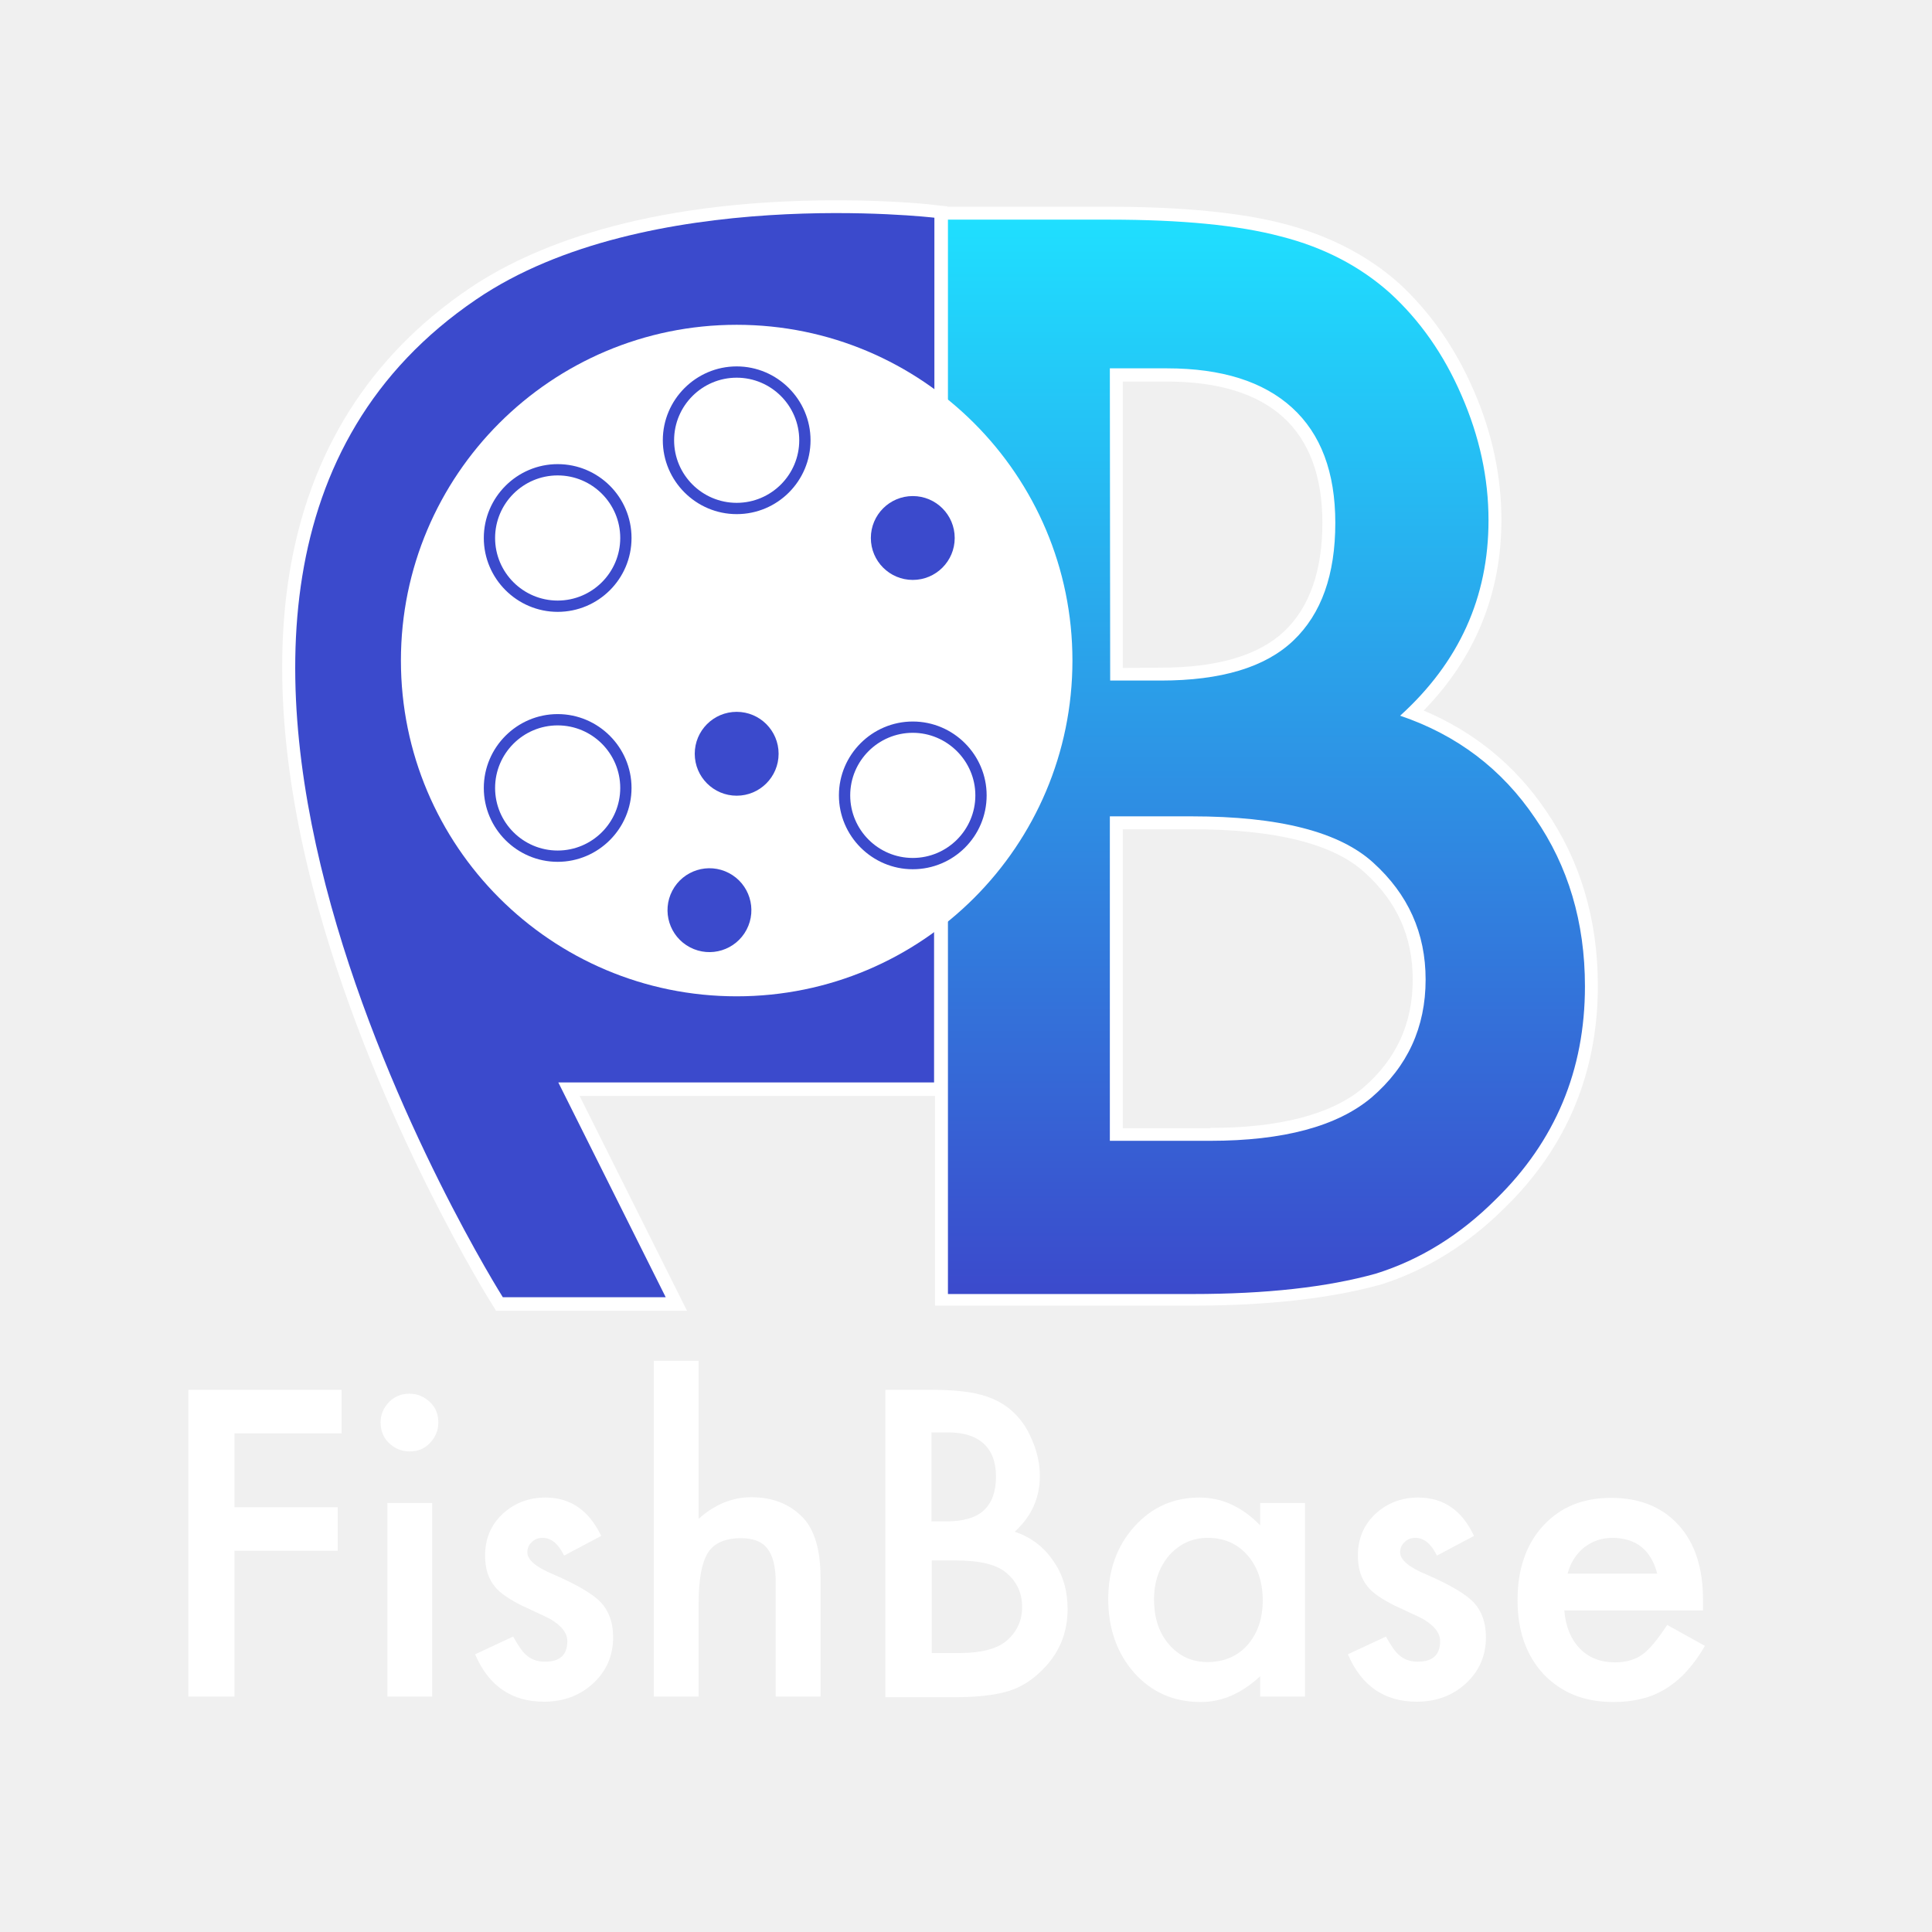
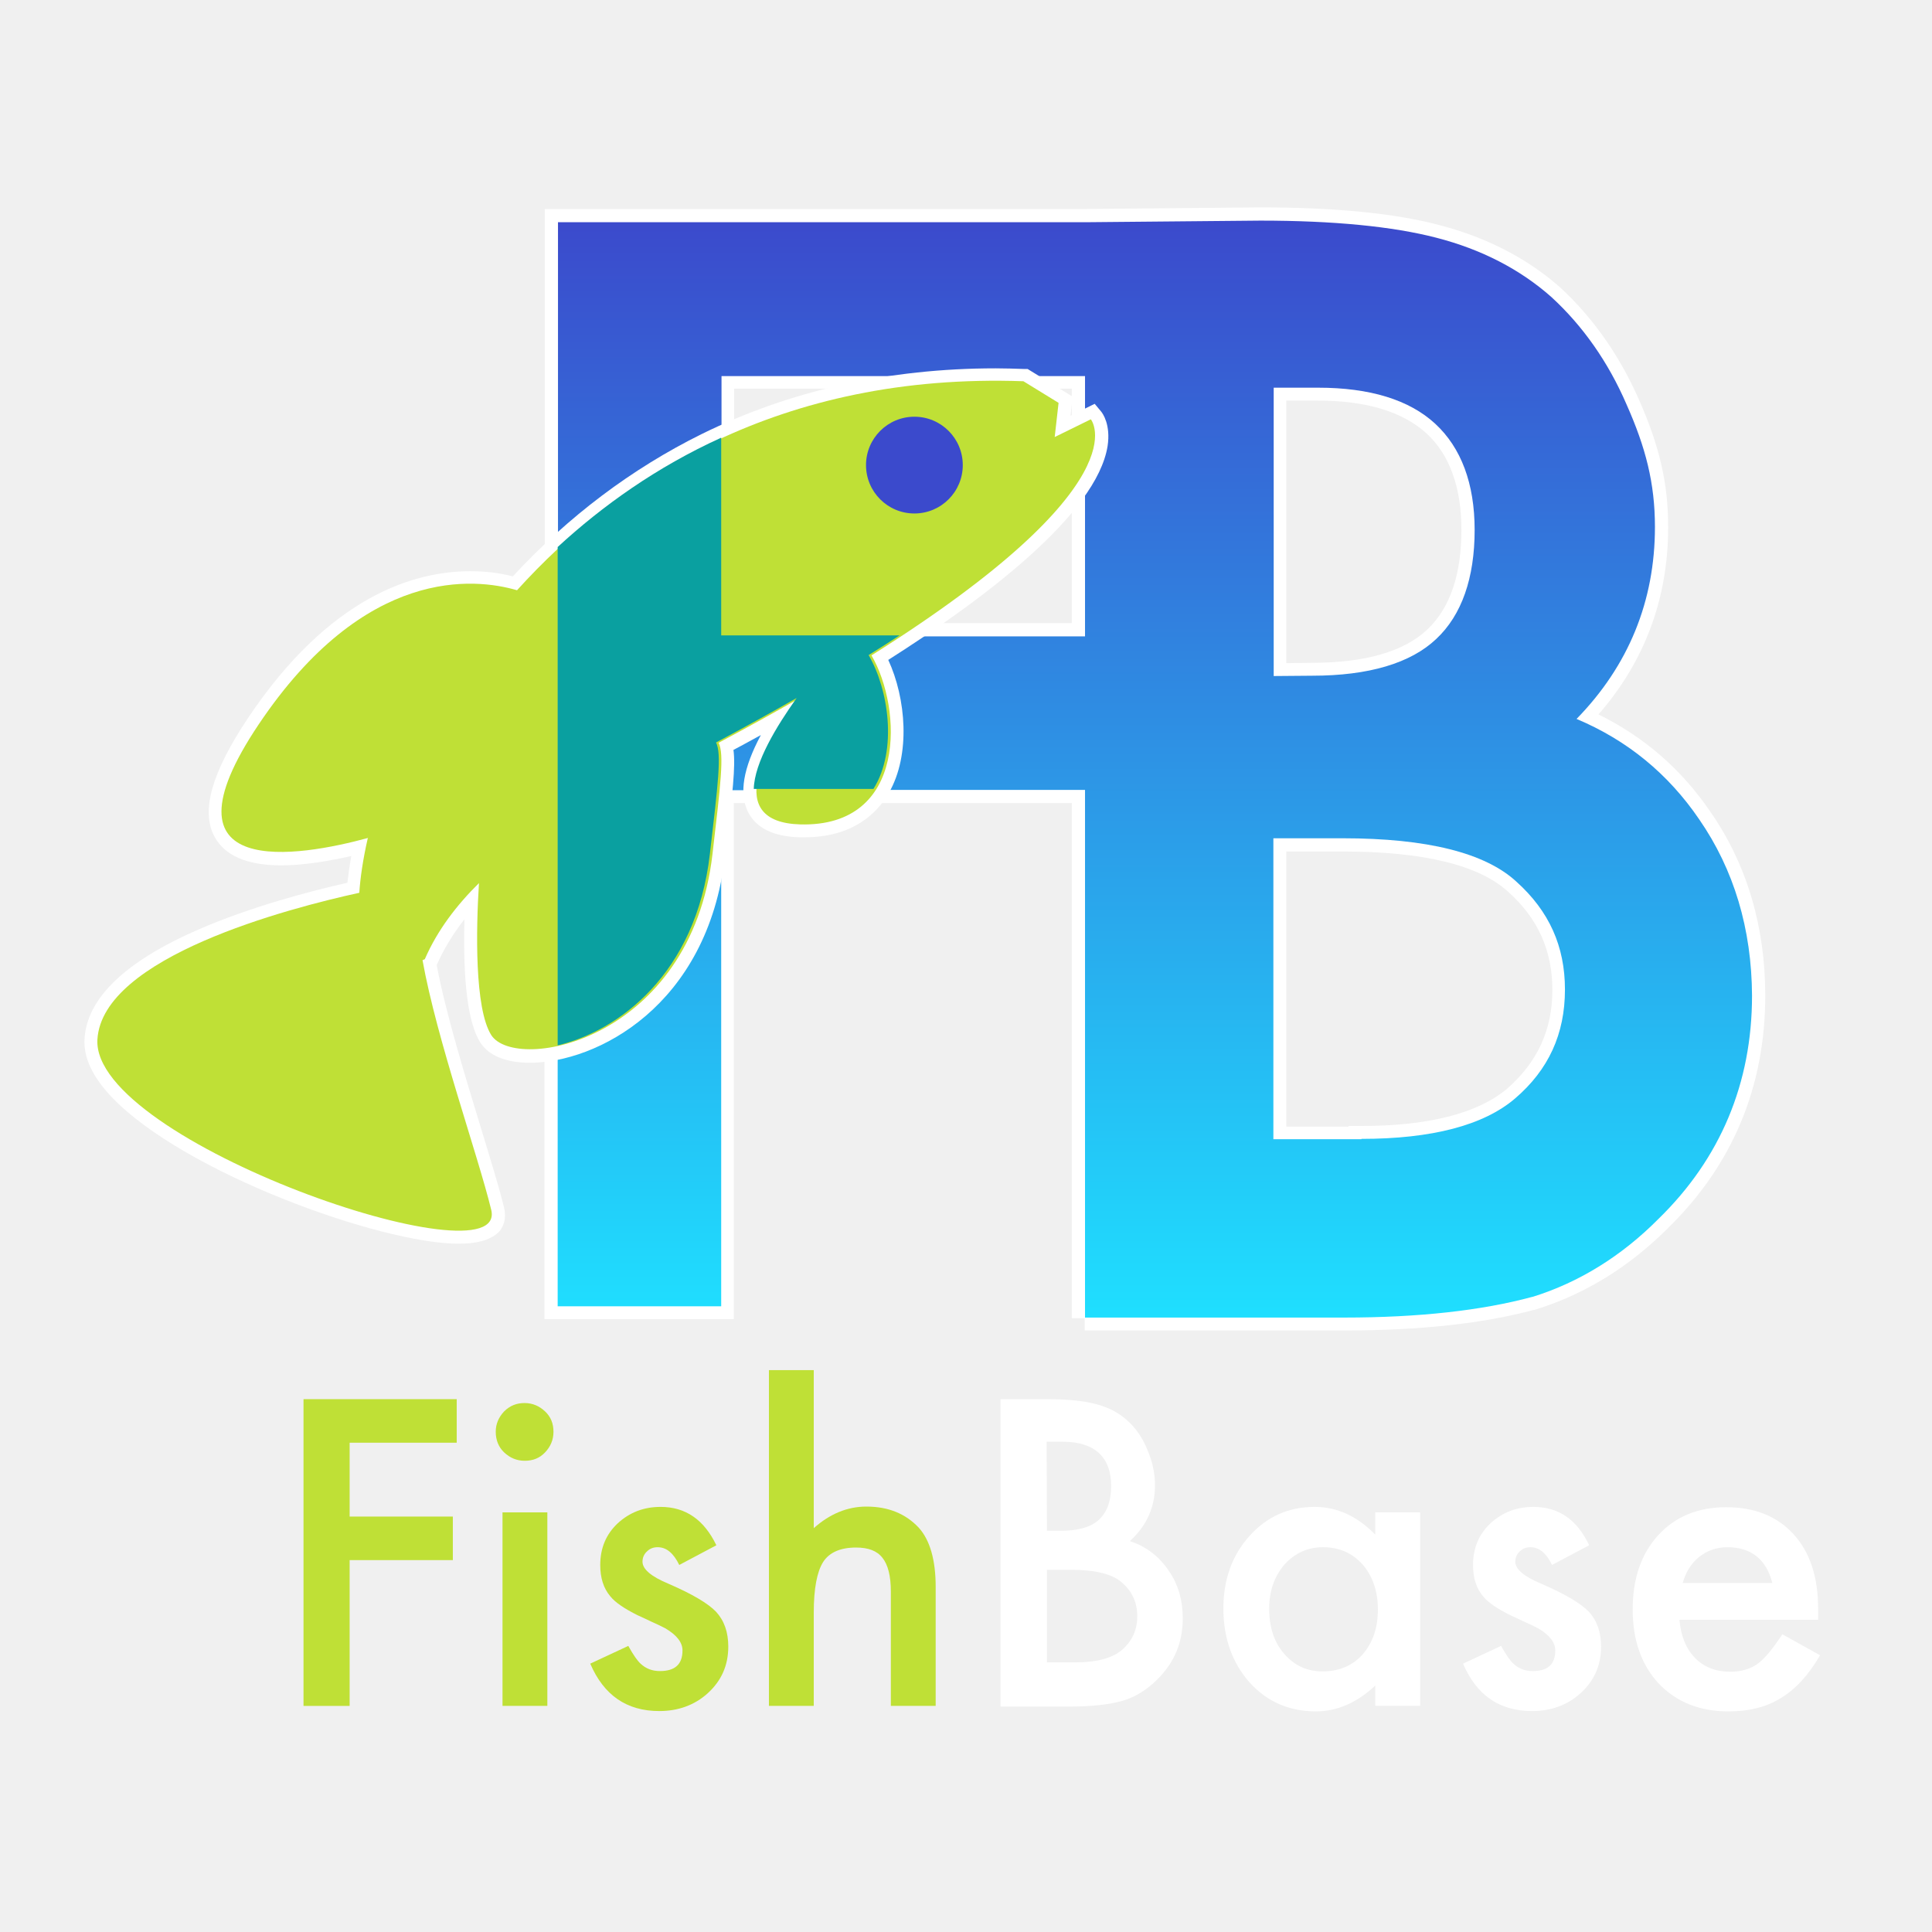
<svg xmlns="http://www.w3.org/2000/svg" version="1.1" id="Layer_1" x="0px" y="0px" viewBox="0 0 599 599" style="enable-background:new 0 0 599 599;" xml:space="preserve">
  <style type="text/css">
- 	.st0{fill:#FFFFFF;}
- 	.st1{fill:url(#SVGID_1_);}
+ 	.st0{fill:#BFE036;}
+ 	.st1{fill:#FFFFFF;}
	.st2{fill:#3B4ACC;}
+ 	.st3{fill:url(#SVGID_1_);}
+ 	.st4{fill:url(#SVGID_2_);}
+ 	.st5{fill:#0AA0A0;}
</style>
  <g>
    <g>
-       <path class="st0" d="M105.9,444.4H72.7v22.9h32v13.5h-32V526H58.4v-95.1h47.5V444.4z" />
-       <path class="st0" d="M118,441c0-2.4,0.9-4.5,2.6-6.3c1.8-1.8,3.9-2.6,6.3-2.6c2.5,0,4.6,0.9,6.4,2.6c1.8,1.7,2.6,3.8,2.6,6.3    c0,2.5-0.9,4.6-2.6,6.4c-1.7,1.8-3.8,2.6-6.3,2.6c-2.5,0-4.6-0.9-6.4-2.6C118.9,445.8,118,443.6,118,441z M134,466v60h-13.9v-60    H134z" />
-       <path class="st0" d="M186.4,476.2l-11.5,6.1c-1.8-3.7-4-5.5-6.7-5.5c-1.3,0-2.4,0.4-3.3,1.3c-0.9,0.8-1.4,1.9-1.4,3.2    c0,2.3,2.7,4.6,8,6.8c7.4,3.2,12.3,6.1,14.8,8.7c2.5,2.7,3.8,6.3,3.8,10.8c0,5.8-2.1,10.6-6.4,14.5c-4.1,3.7-9.2,5.5-15,5.5    c-10.1,0-17.2-4.9-21.4-14.7l11.8-5.5c1.6,2.9,2.9,4.7,3.8,5.5c1.7,1.6,3.7,2.3,6,2.3c4.7,0,7-2.1,7-6.4c0-2.5-1.8-4.8-5.4-6.9    c-1.4-0.7-2.8-1.4-4.2-2c-1.4-0.7-2.8-1.3-4.3-2c-4-2-6.9-3.9-8.5-5.9c-2.1-2.5-3.1-5.7-3.1-9.7c0-5.2,1.8-9.5,5.4-12.9    c3.7-3.4,8.1-5.1,13.3-5.1C176.9,464.3,182.6,468.3,186.4,476.2z" />
-       <path class="st0" d="M202.7,421.9h13.9v49c4.9-4.4,10.4-6.7,16.3-6.7c6.8,0,12.2,2.2,16.3,6.6c3.4,3.8,5.2,9.9,5.2,18.3V526h-13.9    v-35.5c0-4.8-0.9-8.3-2.6-10.4c-1.7-2.2-4.4-3.2-8.2-3.2c-4.8,0-8.3,1.5-10.2,4.5c-1.9,3-2.9,8.3-2.9,15.6v29h-13.9V421.9z" />
-       <path class="st0" d="M274.5,526v-95.1h14.3c6.4,0,11.4,0.5,15.2,1.5c3.8,1,7,2.6,9.7,5c2.7,2.4,4.8,5.4,6.3,9.1    c1.6,3.7,2.4,7.4,2.4,11.1c0,6.8-2.6,12.6-7.8,17.3c5.1,1.7,9,4.7,12,9.1c3,4.3,4.4,9.2,4.4,14.9c0,7.4-2.6,13.7-7.9,18.9    c-3.2,3.2-6.7,5.4-10.7,6.6c-4.3,1.2-9.7,1.8-16.2,1.8H274.5z M288.9,471.7h4.5c5.3,0,9.3-1.2,11.7-3.5c2.5-2.4,3.7-5.8,3.7-10.4    c0-4.5-1.3-7.9-3.8-10.2c-2.5-2.3-6.2-3.5-11.1-3.5h-5.1V471.7z M288.9,512.5h8.9c6.5,0,11.3-1.3,14.3-3.8    c3.2-2.8,4.8-6.2,4.8-10.5c0-4.1-1.5-7.6-4.6-10.3c-3-2.8-8.4-4.1-16.1-4.1h-7.3V512.5z" />
-       <path class="st0" d="M390.7,466h13.9v60h-13.9v-6.3c-5.7,5.3-11.8,8-18.4,8c-8.3,0-15.2-3-20.6-9c-5.4-6.1-8.1-13.8-8.1-22.9    c0-9,2.7-16.5,8.1-22.5c5.4-6,12.1-9,20.2-9c7,0,13.2,2.9,18.8,8.6V466z M357.8,495.8c0,5.8,1.5,10.4,4.6,14    c3.2,3.7,7.1,5.5,12,5.5c5.1,0,9.3-1.8,12.4-5.3c3.2-3.7,4.7-8.3,4.7-13.9c0-5.6-1.6-10.3-4.7-13.9c-3.2-3.6-7.3-5.4-12.3-5.4    c-4.8,0-8.7,1.8-12,5.4C359.4,485.9,357.8,490.4,357.8,495.8z" />
-       <path class="st0" d="M457,476.2l-11.5,6.1c-1.8-3.7-4-5.5-6.7-5.5c-1.3,0-2.4,0.4-3.3,1.3c-0.9,0.8-1.4,1.9-1.4,3.2    c0,2.3,2.7,4.6,8,6.8c7.4,3.2,12.3,6.1,14.8,8.7c2.5,2.7,3.8,6.3,3.8,10.8c0,5.8-2.1,10.6-6.4,14.5c-4.1,3.7-9.2,5.5-15,5.5    c-10.1,0-17.2-4.9-21.4-14.7l11.8-5.5c1.6,2.9,2.9,4.7,3.8,5.5c1.7,1.6,3.7,2.3,6,2.3c4.7,0,7-2.1,7-6.4c0-2.5-1.8-4.8-5.4-6.9    c-1.4-0.7-2.8-1.4-4.2-2c-1.4-0.7-2.8-1.3-4.3-2c-4-2-6.9-3.9-8.5-5.9c-2.1-2.5-3.1-5.7-3.1-9.7c0-5.2,1.8-9.5,5.4-12.9    c3.7-3.4,8.1-5.1,13.3-5.1C447.6,464.3,453.3,468.3,457,476.2z" />
-       <path class="st0" d="M528,499.3h-43c0.4,4.9,2,8.9,4.8,11.8c2.8,2.9,6.5,4.3,10.9,4.3c3.4,0,6.3-0.8,8.6-2.5    c2.2-1.6,4.7-4.7,7.6-9.1l11.7,6.5c-1.8,3.1-3.7,5.7-5.7,7.9c-2,2.2-4.2,4-6.5,5.4c-2.3,1.4-4.8,2.5-7.5,3.1c-2.7,0.7-5.6,1-8.7,1    c-9,0-16.1-2.9-21.6-8.6c-5.4-5.8-8.1-13.5-8.1-23c0-9.5,2.6-17.2,7.9-23c5.3-5.8,12.3-8.7,21.1-8.7c8.8,0,15.8,2.8,20.9,8.4    c5.1,5.6,7.6,13.3,7.6,23.2L528,499.3z M513.8,487.9c-1.9-7.4-6.6-11.1-14-11.1c-1.7,0-3.3,0.3-4.7,0.8c-1.5,0.5-2.8,1.3-4,2.2    c-1.2,1-2.2,2.1-3.1,3.5c-0.9,1.4-1.5,2.9-2,4.6H513.8z" />
+       <path class="st0" d="M141.6,447.3h-33.2v22.9h32v13.5h-32v45.2H94.1v-95.1h47.5V447.3z" />
+       <path class="st0" d="M153.7,443.9c0-2.4,0.9-4.5,2.6-6.3c1.8-1.8,3.9-2.6,6.3-2.6c2.5,0,4.6,0.9,6.4,2.6s2.6,3.8,2.6,6.3    s-0.9,4.6-2.6,6.4c-1.7,1.8-3.8,2.6-6.3,2.6s-4.6-0.9-6.4-2.6C154.6,448.7,153.7,446.5,153.7,443.9z M169.7,468.9v60h-13.9v-60    H169.7z" />
+       <path class="st0" d="M222.1,479.1l-11.5,6.1c-1.8-3.7-4-5.5-6.7-5.5c-1.3,0-2.4,0.4-3.3,1.3c-0.9,0.8-1.4,1.9-1.4,3.2    c0,2.3,2.7,4.6,8,6.8c7.4,3.2,12.3,6.1,14.8,8.7c2.5,2.7,3.8,6.3,3.8,10.8c0,5.8-2.1,10.6-6.4,14.5c-4.1,3.7-9.2,5.5-15,5.5    c-10.1,0-17.2-4.9-21.4-14.7l11.8-5.5c1.6,2.9,2.9,4.7,3.8,5.5c1.7,1.6,3.7,2.3,6,2.3c4.7,0,7-2.1,7-6.4c0-2.5-1.8-4.8-5.4-6.9    c-1.4-0.7-2.8-1.4-4.2-2c-1.4-0.7-2.8-1.3-4.3-2c-4-2-6.9-3.9-8.5-5.9c-2.1-2.5-3.1-5.7-3.1-9.7c0-5.2,1.8-9.5,5.4-12.9    c3.7-3.4,8.1-5.1,13.3-5.1C212.6,467.2,218.3,471.2,222.1,479.1z" />
+       <path class="st0" d="M238.4,424.8h13.9v49c4.9-4.4,10.4-6.7,16.3-6.7c6.8,0,12.2,2.2,16.3,6.6c3.4,3.8,5.2,9.9,5.2,18.3v36.9    h-13.9v-35.5c0-4.8-0.9-8.3-2.6-10.4c-1.7-2.2-4.4-3.2-8.2-3.2c-4.8,0-8.3,1.5-10.2,4.5c-1.9,3-2.9,8.3-2.9,15.6v29h-13.9    L238.4,424.8L238.4,424.8z" />
+       <path class="st1" d="M310.2,528.9v-95.1h14.3c6.4,0,11.4,0.5,15.2,1.5c3.8,1,7,2.6,9.7,5s4.8,5.4,6.3,9.1    c1.6,3.7,2.4,7.4,2.4,11.1c0,6.8-2.6,12.6-7.8,17.3c5.1,1.7,9,4.7,12,9.1c3,4.3,4.4,9.2,4.4,14.9c0,7.4-2.6,13.7-7.9,18.9    c-3.2,3.2-6.7,5.4-10.7,6.6c-4.3,1.2-9.7,1.8-16.2,1.8h-21.7V528.9z M324.6,474.6h4.5c5.3,0,9.3-1.2,11.7-3.5    c2.5-2.4,3.7-5.8,3.7-10.4c0-4.5-1.3-7.9-3.8-10.2c-2.5-2.3-6.2-3.5-11.1-3.5h-5.1L324.6,474.6L324.6,474.6z M324.6,515.4h8.9    c6.5,0,11.3-1.3,14.3-3.8c3.2-2.8,4.8-6.2,4.8-10.5c0-4.1-1.5-7.6-4.6-10.3c-3-2.8-8.4-4.1-16.1-4.1h-7.3L324.6,515.4L324.6,515.4    z" />
+       <path class="st1" d="M426.4,468.9h13.9v60h-13.9v-6.3c-5.7,5.3-11.8,8-18.4,8c-8.3,0-15.2-3-20.6-9c-5.4-6.1-8.1-13.8-8.1-22.9    c0-9,2.7-16.5,8.1-22.5s12.1-9,20.2-9c7,0,13.2,2.9,18.8,8.6V468.9z M393.5,498.7c0,5.8,1.5,10.4,4.6,14c3.2,3.7,7.1,5.5,12,5.5    c5.1,0,9.3-1.8,12.4-5.3c3.2-3.7,4.7-8.3,4.7-13.9s-1.6-10.3-4.7-13.9c-3.2-3.6-7.3-5.4-12.3-5.4c-4.8,0-8.7,1.8-12,5.4    C395.1,488.8,393.5,493.3,393.5,498.7z" />
+       <path class="st1" d="M492.7,479.1l-11.5,6.1c-1.8-3.7-4-5.5-6.7-5.5c-1.3,0-2.4,0.4-3.3,1.3c-0.9,0.8-1.4,1.9-1.4,3.2    c0,2.3,2.7,4.6,8,6.8c7.4,3.2,12.3,6.1,14.8,8.7c2.5,2.7,3.8,6.3,3.8,10.8c0,5.8-2.1,10.6-6.4,14.5c-4.1,3.7-9.2,5.5-15,5.5    c-10.1,0-17.2-4.9-21.4-14.7l11.8-5.5c1.6,2.9,2.9,4.7,3.8,5.5c1.7,1.6,3.7,2.3,6,2.3c4.7,0,7-2.1,7-6.4c0-2.5-1.8-4.8-5.4-6.9    c-1.4-0.7-2.8-1.4-4.2-2c-1.4-0.7-2.8-1.3-4.3-2c-4-2-6.9-3.9-8.5-5.9c-2.1-2.5-3.1-5.7-3.1-9.7c0-5.2,1.8-9.5,5.4-12.9    c3.7-3.4,8.1-5.1,13.3-5.1C483.3,467.2,489,471.2,492.7,479.1z" />
+       <path class="st1" d="M563.7,502.2h-43c0.4,4.9,2,8.9,4.8,11.8c2.8,2.9,6.5,4.3,10.9,4.3c3.4,0,6.3-0.8,8.6-2.5    c2.2-1.6,4.7-4.7,7.6-9.1l11.7,6.5c-1.8,3.1-3.7,5.7-5.7,7.9s-4.2,4-6.5,5.4s-4.8,2.5-7.5,3.1c-2.7,0.7-5.6,1-8.7,1    c-9,0-16.1-2.9-21.6-8.6c-5.4-5.8-8.1-13.5-8.1-23s2.6-17.2,7.9-23c5.3-5.8,12.3-8.7,21.1-8.7c8.8,0,15.8,2.8,20.9,8.4    c5.1,5.6,7.6,13.3,7.6,23.2L563.7,502.2z M549.5,490.8c-1.9-7.4-6.6-11.1-14-11.1c-1.7,0-3.3,0.3-4.7,0.8c-1.5,0.5-2.8,1.3-4,2.2    c-1.2,1-2.2,2.1-3.1,3.5c-0.9,1.4-1.5,2.9-2,4.6H549.5z" />
+     </g>
+   </g>
+   <g>
+     <g>
+       <g>
+         <path class="st2" d="M526.8,254c-9.6-14.1-22.3-24.5-38-31.1c16.1-16.5,24.3-36.5,24.3-59.5c0-13.7-2.9-24.7-8.8-38     c-5.7-13.2-13.6-24.4-23.3-33.3c-9.7-8.6-21.7-14.8-35.7-18.4c-13.5-3.5-31.9-5.3-54.5-5.3l-54.3,0.5l-163.5,0V170     c13.9-12.9,30.7-24.8,50.7-33.9v-19.5l112.7,0v80.7h-57.4c-3,2-6.2,4-9.6,6.1c6.1,10.4,9.1,29.5,1.5,41.5h65.5v163.7l0-0.1h80.4     c23.1,0,42.7-2.2,58.2-6.4h0.1c14.5-4.5,27.7-12.7,39.1-24.2c19.2-18.7,29-42.1,29-69.2C543.1,288,537.6,269.6,526.8,254z      M422.1,353.1v0.1h-27.3v-93.3h21.5c26.1,0,44.2,4.5,53.9,13.5c10.1,9.1,15,20,15,33.4c0,13.8-5.1,24.9-15.5,33.8     C460,348.9,443.9,353.1,422.1,353.1z M457.2,164.3c0,14.9-4,26.4-11.9,33.8c-7.9,7.5-20.9,11.4-38.5,11.4l-11.9,0.1v-89.4h13.8     c15.9,0,28.2,3.7,36.3,11.2C453,138.8,457.2,149.9,457.2,164.3z" />
+         <path class="st2" d="M220.1,265.1c-4.4,37.5-28.6,54.9-47.2,59.4V405h50.7V245h10.1c0.2-8.2,7.1-19.5,13.3-28.2     c-7.7,4.4-16,9-25,13.8C223.8,234.1,222.6,243.6,220.1,265.1z" />
+       </g>
+       <g>
+         <path class="st1" d="M336.3,412.6v-3.9h-4V249h-68.7l3.9-6.1c5.1-8.1,5.7-25.1-1.6-37.4l-2-3.4l3.3-2.1c3.2-2,6.3-4,9.5-6.1     l1-0.7h54.6v-72.7l-104.7,0v18.1l-2.3,1.1c-17.9,8.2-34.7,19.4-49.7,33.2l-6.7,6.2V64.8l167.5,0l54.3-0.5c23,0,41.7,1.8,55.6,5.5     c14.6,3.8,27.2,10.3,37.4,19.3c10.2,9.4,18.4,21.1,24.4,34.7c6.5,14.7,9.1,26.2,9.1,39.6c0,22.2-7.3,41.7-21.6,58.1     c14.2,7,25.8,17.1,34.7,30.2c11.3,16.3,17,35.5,17,57c0,28.3-10.2,52.6-30.2,72.1c-11.9,11.9-25.6,20.4-40.7,25.1l-0.6,0.2h-0.2     c-15.9,4.3-35.7,6.4-58.7,6.4H336.3z M418.1,349.2v-0.1h4c20.8,0,36-3.9,45.1-11.5c9.4-8.2,14.1-18.2,14.1-30.7     c0-12.2-4.5-22.2-13.7-30.4c-9-8.3-26.3-12.5-51.3-12.5h-17.5v85.3H418.1z M398.9,205.6l7.8-0.1c16.6,0,28.6-3.5,35.8-10.3     c7.1-6.7,10.6-17.1,10.6-30.9c0-13.3-3.7-23.4-10.9-30c-7.4-6.7-18.7-10.1-33.6-10.1h-9.8V205.6z" />
+         <path class="st1" d="M168.8,409v-87.6l3.1-0.7c6.5-1.5,39-11.5,44.2-56l0.3-2.7c1.8-15.8,3.2-27.2,2-29.5l-1.8-3.5l3.5-1.9     c8.7-4.7,17.1-9.3,24.9-13.8l5.2,5.8c-7.9,11-12.4,20.2-12.6,26l-0.1,3.9h-10v160H168.8z" />
+       </g>
+       <g>
+         <linearGradient id="SVGID_1_" gradientUnits="userSpaceOnUse" x1="-277.656" y1="410.353" x2="-277.656" y2="70.051" gradientTransform="matrix(1 0 0 1 635.6295 -1.6756)">
+           <stop offset="0" style="stop-color:#1FDFFF" />
+           <stop offset="1" style="stop-color:#3B4ACC" />
+         </linearGradient>
+         <path class="st3" d="M526.8,254c-9.6-14.1-22.3-24.5-38-31.1c16.1-16.5,24.3-36.5,24.3-59.5c0-13.7-2.9-24.7-8.8-38     c-5.7-13.2-13.6-24.4-23.3-33.3c-9.7-8.6-21.7-14.8-35.7-18.4c-13.5-3.5-31.9-5.3-54.5-5.3l-54.3,0.5l-163.5,0V170     c13.9-12.9,30.7-24.8,50.7-33.9v-19.5l112.7,0v80.7h-57.4c-3,2-6.2,4-9.6,6.1c6.1,10.4,9.1,29.5,1.5,41.5h65.5v163.7l0-0.1h80.4     c23.1,0,42.7-2.2,58.2-6.4h0.1c14.5-4.5,27.7-12.7,39.1-24.2c19.2-18.7,29-42.1,29-69.2C543.1,288,537.6,269.6,526.8,254z      M422.1,353.1v0.1h-27.3v-93.3h21.5c26.1,0,44.2,4.5,53.9,13.5c10.1,9.1,15,20,15,33.4c0,13.8-5.1,24.9-15.5,33.8     C460,348.9,443.9,353.1,422.1,353.1z M457.2,164.3c0,14.9-4,26.4-11.9,33.8c-7.9,7.5-20.9,11.4-38.5,11.4l-11.9,0.1v-89.4h13.8     c15.9,0,28.2,3.7,36.3,11.2C453,138.8,457.2,149.9,457.2,164.3z" />
+         <linearGradient id="SVGID_2_" gradientUnits="userSpaceOnUse" x1="-277.656" y1="410.353" x2="-277.656" y2="70.051" gradientTransform="matrix(1 0 0 1 635.6295 -1.6756)">
+           <stop offset="0" style="stop-color:#1FDFFF" />
+           <stop offset="1" style="stop-color:#3B4ACC" />
+         </linearGradient>
+         <path class="st4" d="M220.1,265.1c-4.4,37.5-28.6,54.9-47.2,59.4V405h50.7V245h10.1c0.2-8.2,7.1-19.5,13.3-28.2     c-7.7,4.4-16,9-25,13.8C223.8,234.1,222.6,243.6,220.1,265.1z" />
+       </g>
    </g>
    <g>
-       <g>
-         <path class="st0" d="M289.9,404.9V64.1h54c22.5,0,40.8,1.8,54.2,5.3C412,73,424,79.2,433.6,87.7c9.7,8.9,17.5,20,23.2,33.1     c5.8,13.2,8.7,26.8,8.7,40.4c0,22.8-8.1,42.7-24.1,59.1c15.6,6.6,28.3,16.9,37.8,30.9c10.7,15.5,16.2,33.8,16.2,54.4     c0,27-9.7,50.2-28.8,68.8c-11.4,11.4-24.5,19.5-38.9,24h-0.1c-15.4,4.2-34.8,6.4-57.8,6.4h-79.9L289.9,404.9L289.9,404.9z      M375.2,349.7c21.6,0,37.6-4.2,47.4-12.4c10.3-8.9,15.4-19.9,15.4-33.6c0-13.3-4.9-24.2-14.9-33.2c-9.7-8.9-27.7-13.4-53.6-13.4     h-21.4v92.7h27.1V349.7z M359.9,207c17.5,0,30.4-3.8,38.3-11.3c7.8-7.4,11.8-18.8,11.8-33.6c0-14.4-4.1-25.4-12.1-32.7     c-8.1-7.4-20.3-11.1-36.1-11.1h-13.7v88.8L359.9,207L359.9,207z" />
-         <linearGradient id="SVGID_1_" gradientUnits="userSpaceOnUse" x1="392.682" y1="198.812" x2="392.682" y2="531.912" gradientTransform="matrix(1 0 0 -1 0 600)">
-           <stop offset="0" style="stop-color:#3B4ACC" />
-           <stop offset="1" style="stop-color:#1FDFFF" />
-         </linearGradient>
-         <path class="st1" d="M293.9,400.9V68.1h50c22.3,0,40,1.7,53.2,5.2c13.4,3.4,24.6,9.3,33.8,17.5c9.3,8.5,16.7,19,22.2,31.7     c5.6,12.8,8.4,25.7,8.4,38.8c0,23.9-9.1,44-27.4,60.6c17.7,6,31.6,16.6,41.8,31.7c10.3,14.9,15.5,32.3,15.5,52.2     c0,26-9.2,48-27.6,66c-11.1,11.1-23.5,18.8-37.3,23.1c-15.1,4.2-34,6.3-56.7,6.3h-75.9L293.9,400.9L293.9,400.9z M344.2,211h15.7     c18.7,0,32.4-4.1,41.1-12.4c8.7-8.3,13-20.4,13-36.5c0-15.7-4.5-27.6-13.4-35.7s-21.8-12.2-38.8-12.2h-17.7L344.2,211L344.2,211z      M344.2,353.7h31c22.7,0,39.4-4.5,50-13.4c11.2-9.6,16.8-21.8,16.8-36.6c0-14.4-5.4-26.4-16.2-36.2     c-10.5-9.6-29.2-14.4-56.3-14.4h-25.4v100.6H344.2z" />
-       </g>
-       <g>
-         <g>
-           <path d="M289.7,137.3c0,0-95.5-20.6-116.1,0c-30.6,30.6-31.6,102.5-1,133.1c19.9,19.9,117,17.7,117,17.7v47.5H173.1l33.3,66.6      h-50.5c0,0-139.2-220.5-8.2-309.4C200.3,57,289.7,67.5,289.7,67.5V137.3z" />
-         </g>
-         <g>
-           <path class="st0" d="M153.7,406.2l-1.2-1.9c-0.4-0.6-35.3-56.4-53.7-122.4c-10.9-39-13.9-74-9.1-103.9      c6.1-37.8,24.9-67.6,55.7-88.5c18.4-12.5,53.2-27.4,114.1-27.4c18.1,0,30.2,1.4,30.7,1.5l3.5,0.4v78.4l-4.8-1      c-0.4-0.1-42.4-9.1-76-9.1c-23.5,0-32.8,4.3-36.4,8c-13.7,13.7-22,37.5-22.3,63.8c-0.3,26.3,7.7,50.1,21.3,63.7      c4.3,4.3,16.3,10.3,48.8,13.8c21.9,2.4,45,2.8,56.7,2.8c5.3,0,8.6-0.1,8.6-0.1l4.1-0.1v55.6h-114l33.3,66.6H153.7z" />
-         </g>
-         <g>
-           <path class="st2" d="M289.7,137.3c0,0-95.5-20.6-116.1,0c-30.6,30.6-31.6,102.5-1,133.1c19.9,19.9,117,17.7,117,17.7v47.5H173.1      l33.3,66.6h-50.5c0,0-139.2-220.5-8.2-309.4C200.3,57,289.7,67.5,289.7,67.5V137.3z" />
-         </g>
-       </g>
-       <g>
-         <circle class="st0" cx="228.4" cy="204.8" r="104.1" />
-         <g>
-           <path class="st2" d="M172.9,189.7c-12.6,0-22.9-10.3-22.9-22.9c0-12.6,10.3-22.9,22.9-22.9c12.6,0,22.9,10.2,22.9,22.9      C195.8,179.5,185.5,189.7,172.9,189.7z M172.9,147.4c-10.7,0-19.4,8.7-19.4,19.4c0,10.7,8.7,19.4,19.4,19.4      c10.7,0,19.4-8.7,19.4-19.4C192.3,156.1,183.6,147.4,172.9,147.4z" />
-         </g>
-         <g>
-           <path class="st2" d="M172.9,267.2c-12.6,0-22.9-10.3-22.9-22.9s10.3-22.9,22.9-22.9c12.6,0,22.9,10.3,22.9,22.9      S185.5,267.2,172.9,267.2z M172.9,224.9c-10.7,0-19.4,8.7-19.4,19.4c0,10.7,8.7,19.4,19.4,19.4c10.7,0,19.4-8.7,19.4-19.4      C192.3,233.6,183.6,224.9,172.9,224.9z" />
-         </g>
-         <g>
-           <path class="st2" d="M283,269.5c-12.6,0-22.9-10.3-22.9-22.9c0-12.6,10.3-22.9,22.9-22.9s22.9,10.3,22.9,22.9      C305.9,259.3,295.6,269.5,283,269.5z M283,227.2c-10.7,0-19.4,8.7-19.4,19.4c0,10.7,8.7,19.4,19.4,19.4      c10.7,0,19.4-8.7,19.4-19.4C302.4,235.9,293.6,227.2,283,227.2z" />
-         </g>
-         <g>
-           <path class="st2" d="M228.4,159.4c-12.6,0-22.9-10.3-22.9-22.9s10.3-22.9,22.9-22.9c12.6,0,22.9,10.3,22.9,22.9      S241.1,159.4,228.4,159.4z M228.4,117.1c-10.7,0-19.4,8.7-19.4,19.4s8.7,19.4,19.4,19.4c10.7,0,19.4-8.7,19.4-19.4      S239.1,117.1,228.4,117.1z" />
-         </g>
-         <ellipse transform="matrix(0.4641 -0.8858 0.8858 0.4641 -132.07 346.0115)" class="st2" cx="219.9" cy="282.2" rx="13" ry="13" />
-         <circle class="st2" cx="228.4" cy="233.7" r="13" />
-         <circle class="st2" cx="283" cy="166.8" r="13" />
-       </g>
+       <path class="st1" d="M142.2,385.6c-24.3,0-85.4-22.1-107.6-45.5c-5.9-6.2-8.7-12.2-8.4-17.9c0.7-12.7,12.6-24.1,35.3-34    c16.3-7.1,35-12,46.2-14.5c0.3-2.6,0.7-5.4,1.2-8.3c-6.7,1.5-14.6,2.9-21.7,2.9c-10.6,0-17.5-3-20.7-8.9c-4.3-8-0.8-20,10.4-36.8    c25.2-37.6,51.3-45.5,68.9-45.5c4.5,0,9,0.5,13.2,1.6c17.2-18.6,36.9-33.4,58.5-44.1c27.4-13.5,58.1-20.4,91.2-20.4    c2.9,0,5.8,0.1,8.8,0.2l1.1,0l14,8.6l-0.7,5.9l7.5-3.7l2,2.4c0.5,0.6,3,4.1,2,10.7c-3.4,21.1-38.1,47.3-68,66.3    c5.5,11.9,7,29.4,0.2,41.2c-3.6,6.3-11.1,13.8-26.3,13.8c0,0,0,0,0,0c-0.4,0-0.9,0-1.3,0c-8.2-0.2-13.6-2.9-16.1-7.9    c-2.8-5.7-1.5-13.5,4-23.8c-2.8,1.5-5.6,3.1-8.5,4.6c0.7,5.1-0.3,13.7-2.3,30.2l-0.3,2.7c-5.4,46.7-40,64.1-60.5,64.1    c-7.4,0-12.8-2.2-15.4-6.3c-3.8-6-5.4-18.8-4.9-38.2c-3.6,4.6-6.5,9.4-8.6,14.2l0,0.1c2.9,15.2,8.9,34.6,13.7,50.4    c3,9.9,5.7,18.5,7.2,24.8c0.8,3.5-0.3,5.8-1.4,7.2C152.6,384.2,148.5,385.6,142.2,385.6z" />
+       <path class="st0" d="M338.2,130l-11.2,5.5l1.2-10.6l-10.9-6.7c-75.7-2.7-125.6,30.1-157,64.8c-13-3.8-47.1-7.6-80.1,41.6    c-32.8,48.9,12.6,41,33.9,35.2c0,0.1-0.1,0.2-0.1,0.2c-1.5,6.6-2.3,12.2-2.6,16.8c-22,4.8-79.7,19.9-81.2,45.5    c-1.8,31.7,127.7,76,122.1,52.8c-4.1-16.9-16.9-52.8-21.3-77.4c0.4-0.2,0.7-0.3,0.7-0.3c3.9-9,9.9-16.8,16.8-23.6    c-0.9,14.3-1.4,38.8,3.8,47.1c7.6,11.9,61.9,1.8,68.6-56.1c2.5-21.5,3.7-31,1.9-34.5c9-4.8,17.3-9.4,25-13.8    c-10.9,15.2-23.6,38.4,0.3,39.1c33.4,0.9,31.6-36.2,22.1-52.4C354.8,149.9,338.2,130,338.2,130z" />
    </g>
+     <path class="st5" d="M223.6,196.9v-61.2c-20,9.1-36.8,21.1-50.7,33.9v154.5c18.6-4.4,42.9-21.9,47.2-59.4c2.5-21.5,3.7-31,1.9-34.5   c9-4.8,17.3-9.4,25-13.8c-6.2,8.7-13.1,20-13.3,28.2h37.1c7.6-12.1,4.6-31.1-1.5-41.5c3.4-2.1,6.5-4.1,9.6-6.1H223.6z" />
+     <circle class="st2" cx="283.5" cy="144.2" r="15" />
  </g>
</svg>
